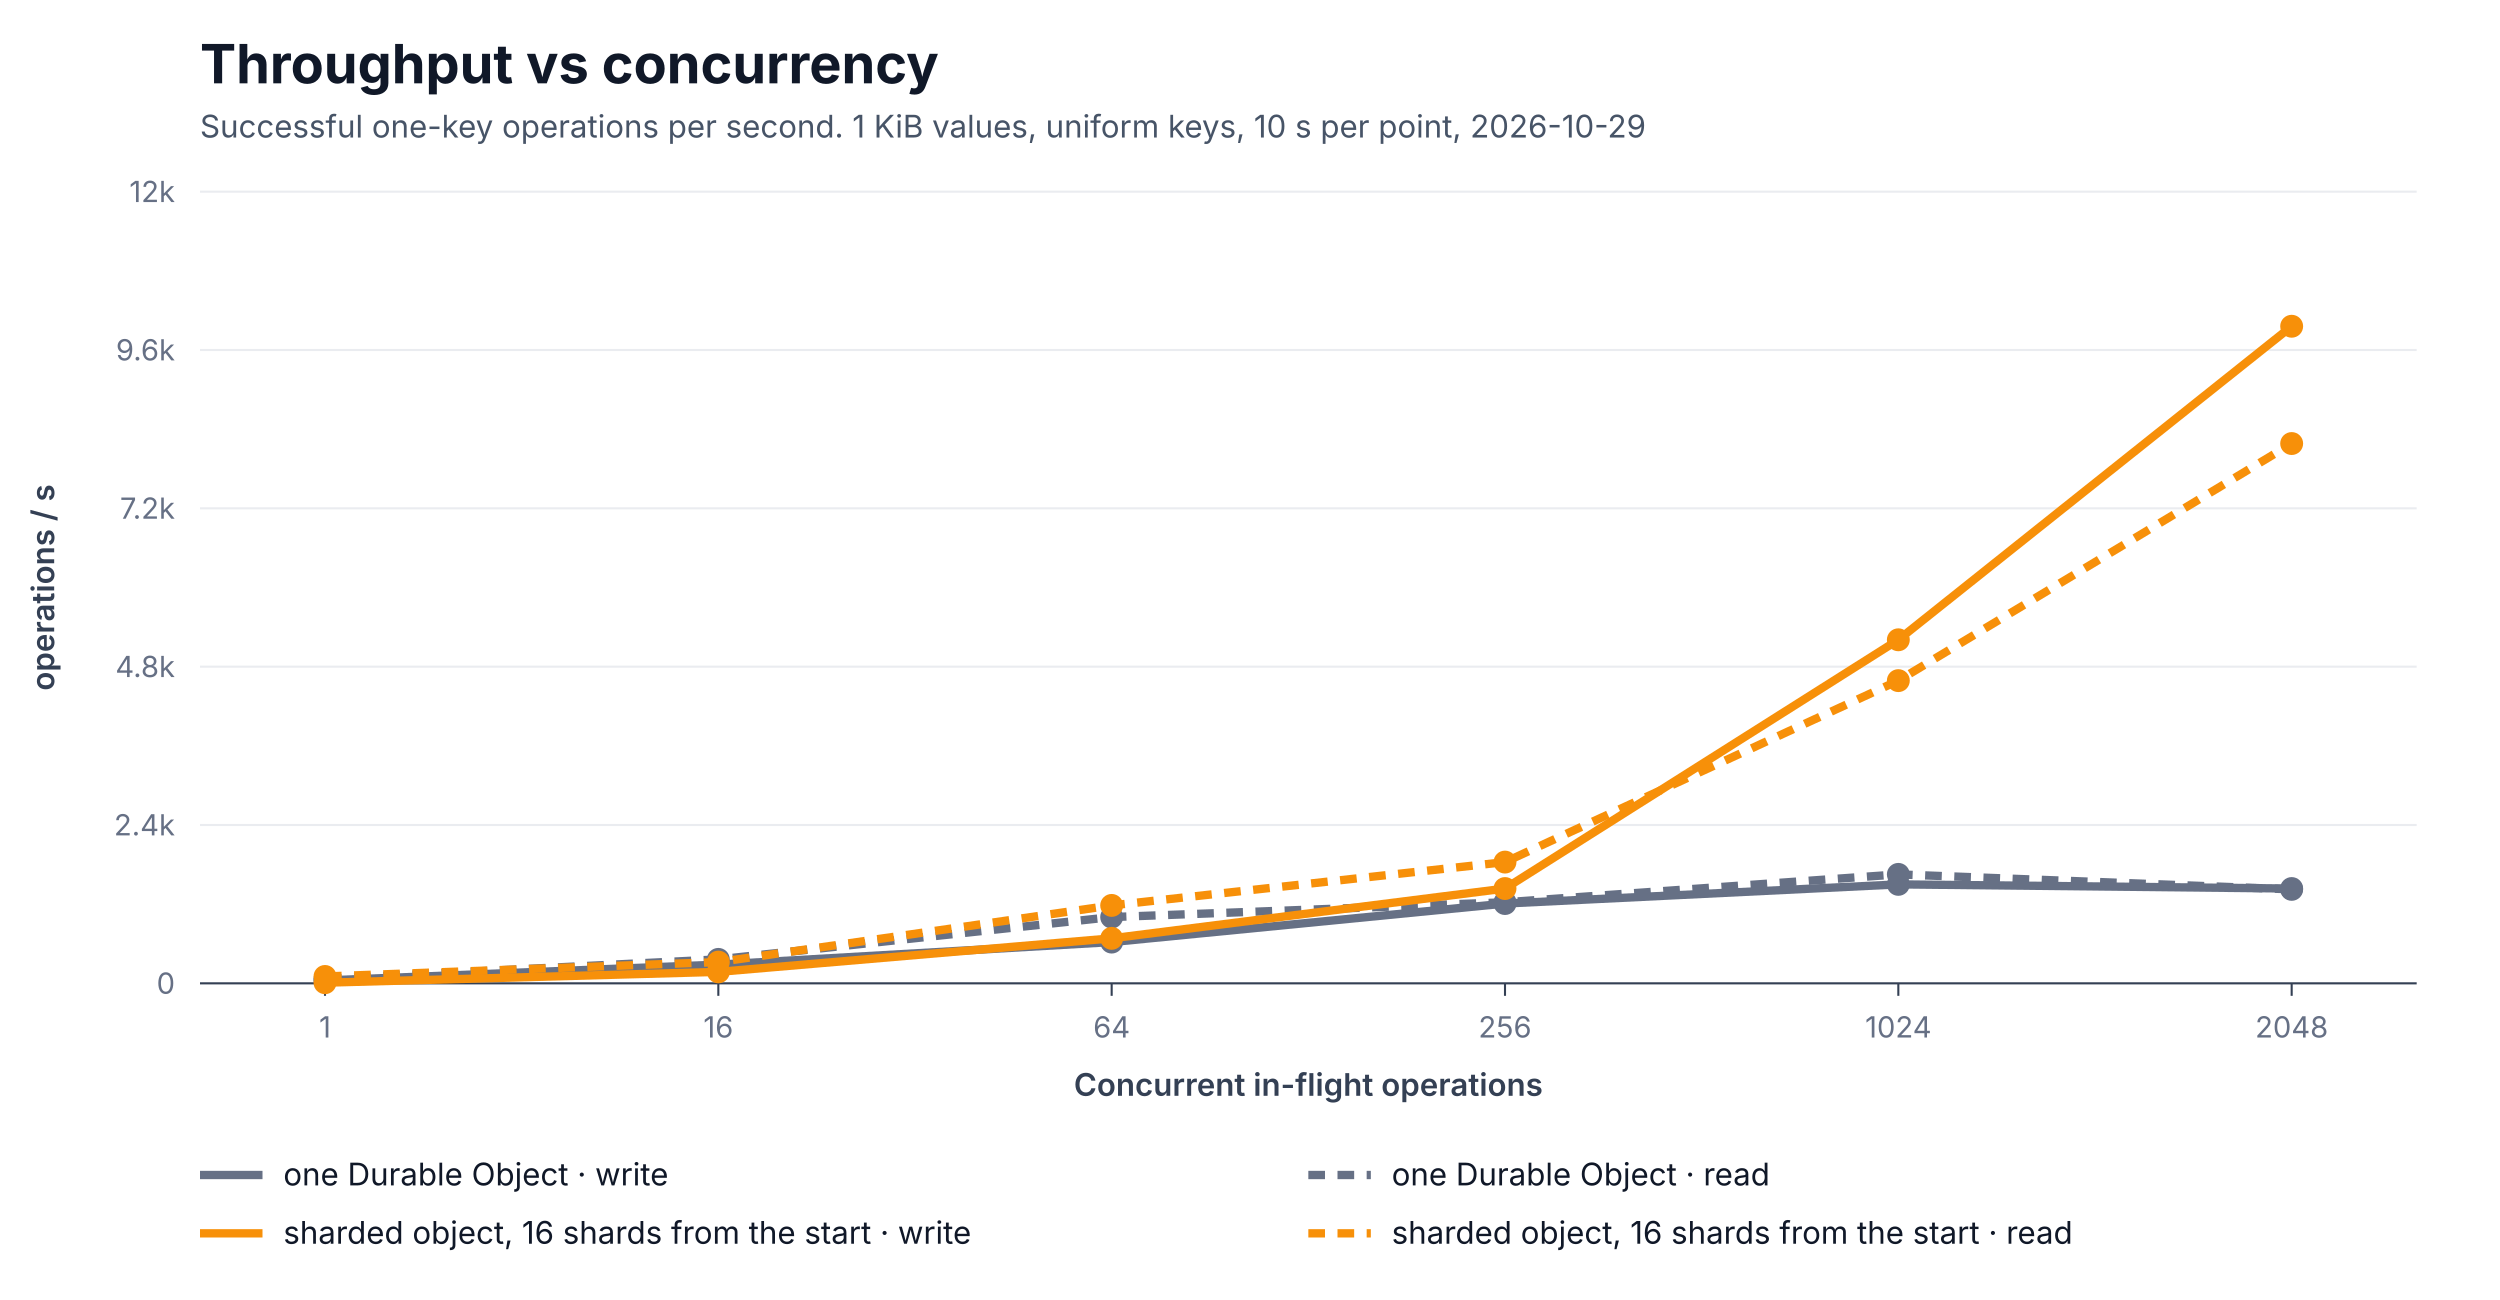
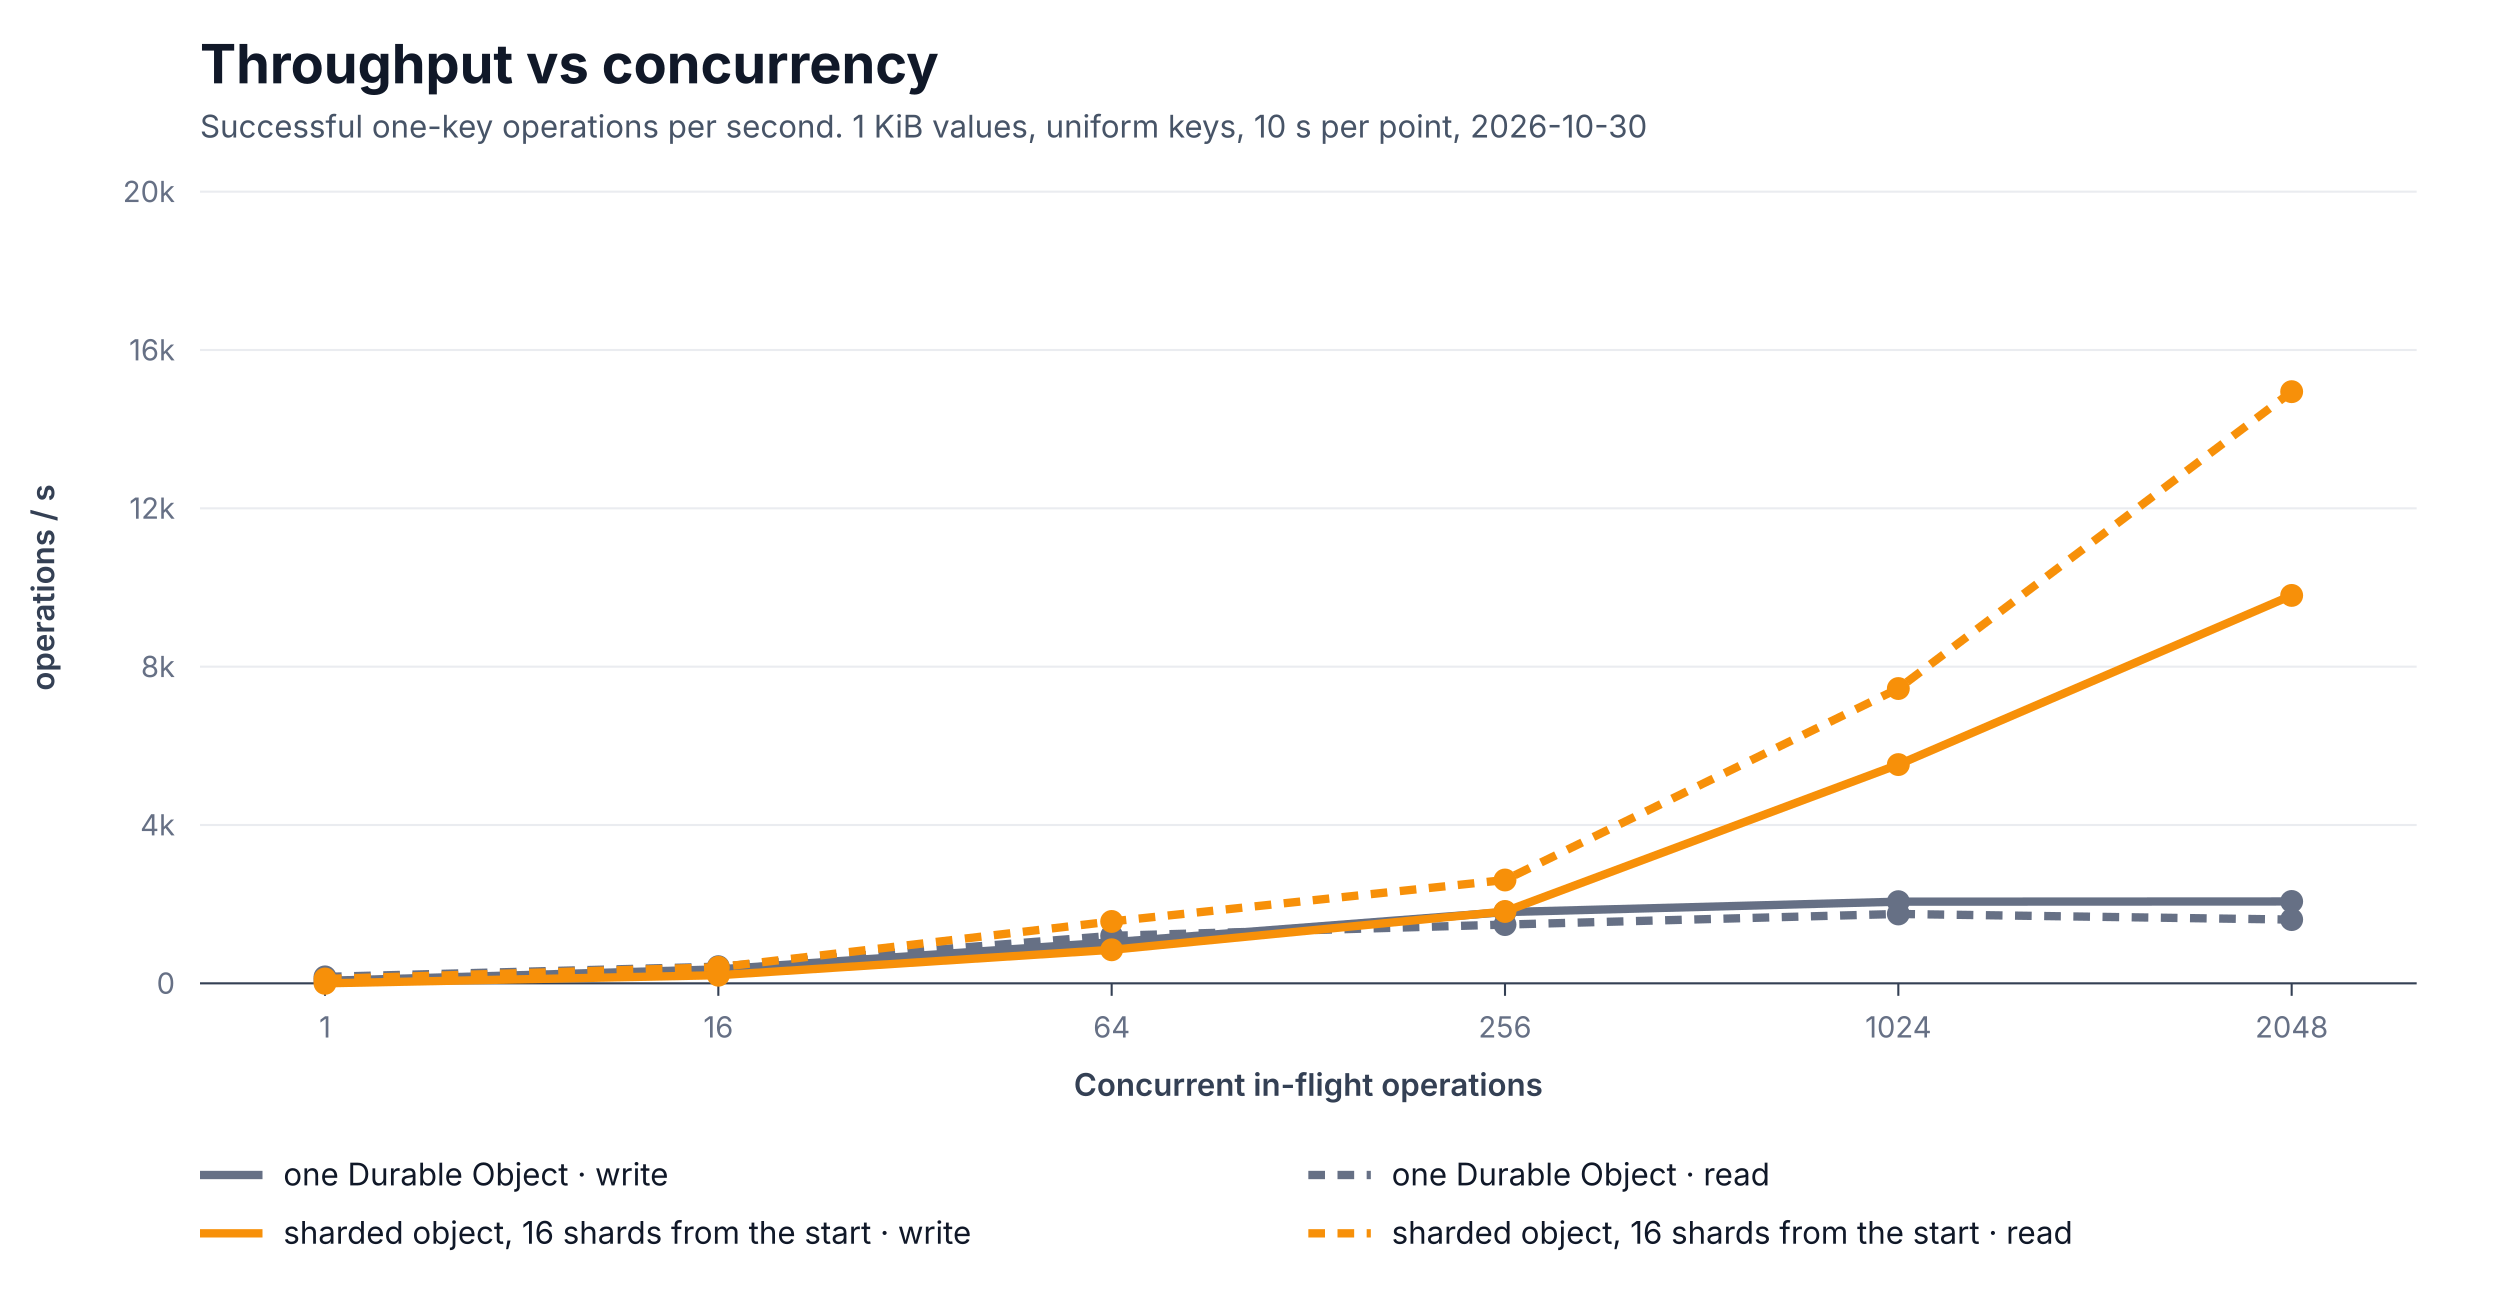
<svg xmlns="http://www.w3.org/2000/svg" width="1200" height="624" viewBox="0 0 1200 624">
  <style>text{font-family:Inter,ui-sans-serif,system-ui,-apple-system,sans-serif;fill:#101828}.title{font-size:26px;font-weight:700}.sub{font-size:15px;fill:#475467}.tick{font-size:14px;fill:#667085}.label{font-size:15px;font-weight:600;fill:#344054}.legend{font-size:15px}.grid{stroke:#eaecf0}.axisline{stroke:#344054}</style>
  <rect width="1200" height="624" fill="#fff" />
  <text x="96" y="40" class="title">Throughput vs concurrency</text>
-   <text x="96" y="66" class="sub">Successful one-key operations per second. 1 KiB values, uniform keys, 10 s per point, 2026-10-29</text>
+   <text x="96" y="66" class="sub">Successful one-key operations per second. 1 KiB values, uniform keys, 10 s per point, 2026-10-30</text>
  <line x1="96" x2="1160" y1="472" y2="472" class="grid" />
  <text x="84" y="477" text-anchor="end" class="tick">0</text>
  <line x1="96" x2="1160" y1="396" y2="396" class="grid" />
-   <text x="84" y="401" text-anchor="end" class="tick">2.4k</text>
+   <text x="84" y="401" text-anchor="end" class="tick">4k</text>
  <line x1="96" x2="1160" y1="320" y2="320" class="grid" />
-   <text x="84" y="325" text-anchor="end" class="tick">4.8k</text>
+   <text x="84" y="325" text-anchor="end" class="tick">8k</text>
  <line x1="96" x2="1160" y1="244" y2="244" class="grid" />
-   <text x="84" y="249" text-anchor="end" class="tick">7.2k</text>
+   <text x="84" y="249" text-anchor="end" class="tick">12k</text>
  <line x1="96" x2="1160" y1="168" y2="168" class="grid" />
-   <text x="84" y="173" text-anchor="end" class="tick">9.6k</text>
+   <text x="84" y="173" text-anchor="end" class="tick">16k</text>
  <line x1="96" x2="1160" y1="92" y2="92" class="grid" />
-   <text x="84" y="97" text-anchor="end" class="tick">12k</text>
+   <text x="84" y="97" text-anchor="end" class="tick">20k</text>
  <line x1="96" x2="1160" y1="472" y2="472" class="axisline" />
  <line x1="156" x2="156" y1="472" y2="478" class="axisline" />
  <text x="156" y="498" text-anchor="middle" class="tick">1</text>
  <line x1="344.8" x2="344.8" y1="472" y2="478" class="axisline" />
  <text x="344.8" y="498" text-anchor="middle" class="tick">16</text>
  <line x1="533.6" x2="533.6" y1="472" y2="478" class="axisline" />
  <text x="533.6" y="498" text-anchor="middle" class="tick">64</text>
  <line x1="722.4" x2="722.4" y1="472" y2="478" class="axisline" />
  <text x="722.4" y="498" text-anchor="middle" class="tick">256</text>
  <line x1="911.2" x2="911.2" y1="472" y2="478" class="axisline" />
  <text x="911.2" y="498" text-anchor="middle" class="tick">1024</text>
  <line x1="1100" x2="1100" y1="472" y2="478" class="axisline" />
  <text x="1100" y="498" text-anchor="middle" class="tick">2048</text>
-   <polyline points="156.0,470.6 344.8,463.0 533.6,452.2 722.4,433.7 911.2,424.5 1100.0,426.5" fill="none" stroke="#667085" stroke-width="4" stroke-linejoin="round" />
-   <circle cx="156.0" cy="470.6" r="5.5" fill="#667085" />
-   <circle cx="344.8" cy="463.0" r="5.5" fill="#667085" />
-   <circle cx="533.6" cy="452.2" r="5.5" fill="#667085" />
-   <circle cx="722.4" cy="433.7" r="5.5" fill="#667085" />
-   <circle cx="911.2" cy="424.5" r="5.5" fill="#667085" />
-   <circle cx="1100.0" cy="426.5" r="5.5" fill="#667085" />
-   <polyline points="156.0,469.9 344.8,460.5 533.6,440.2 722.4,433.1 911.2,419.7 1100.0,426.9" fill="none" stroke="#667085" stroke-width="4" stroke-linejoin="round" stroke-dasharray="8 6" />
-   <circle cx="156.0" cy="469.9" r="5.5" fill="#667085" />
-   <circle cx="344.8" cy="460.5" r="5.5" fill="#667085" />
-   <circle cx="533.6" cy="440.2" r="5.5" fill="#667085" />
-   <circle cx="722.4" cy="433.1" r="5.5" fill="#667085" />
-   <circle cx="911.2" cy="419.7" r="5.5" fill="#667085" />
-   <circle cx="1100.0" cy="426.9" r="5.5" fill="#667085" />
-   <polyline points="156.0,471.7 344.8,466.5 533.6,450.4 722.4,426.5 911.2,307.1 1100.0,156.6" fill="none" stroke="#f79009" stroke-width="4" stroke-linejoin="round" />
-   <circle cx="156.0" cy="471.7" r="5.5" fill="#f79009" />
-   <circle cx="344.8" cy="466.5" r="5.5" fill="#f79009" />
-   <circle cx="533.6" cy="450.4" r="5.5" fill="#f79009" />
-   <circle cx="722.4" cy="426.5" r="5.5" fill="#f79009" />
-   <circle cx="911.2" cy="307.1" r="5.5" fill="#f79009" />
-   <circle cx="1100.0" cy="156.6" r="5.5" fill="#f79009" />
-   <polyline points="156.0,468.7 344.8,461.8 533.6,434.6 722.4,413.8 911.2,326.7 1100.0,212.9" fill="none" stroke="#f79009" stroke-width="4" stroke-linejoin="round" stroke-dasharray="8 6" />
-   <circle cx="156.0" cy="468.7" r="5.5" fill="#f79009" />
-   <circle cx="344.8" cy="461.8" r="5.5" fill="#f79009" />
-   <circle cx="533.6" cy="434.6" r="5.5" fill="#f79009" />
-   <circle cx="722.4" cy="413.8" r="5.5" fill="#f79009" />
-   <circle cx="911.2" cy="326.7" r="5.5" fill="#f79009" />
-   <circle cx="1100.0" cy="212.9" r="5.5" fill="#f79009" />
+   <polyline points="156.0,470.8 344.8,465.3 533.6,452.3 722.4,437.8 911.2,432.8 1100.0,432.7" fill="none" stroke="#667085" stroke-width="4" stroke-linejoin="round" />
+   <circle cx="156.0" cy="470.8" r="5.5" fill="#667085" />
+   <circle cx="344.8" cy="465.3" r="5.5" fill="#667085" />
+   <circle cx="533.6" cy="452.3" r="5.5" fill="#667085" />
+   <circle cx="722.4" cy="437.8" r="5.5" fill="#667085" />
+   <circle cx="911.2" cy="432.8" r="5.5" fill="#667085" />
+   <circle cx="1100.0" cy="432.7" r="5.5" fill="#667085" />
+   <polyline points="156.0,468.9 344.8,464.0 533.6,449.2 722.4,443.8 911.2,438.7 1100.0,441.4" fill="none" stroke="#667085" stroke-width="4" stroke-linejoin="round" stroke-dasharray="8 6" />
+   <circle cx="156.0" cy="468.9" r="5.5" fill="#667085" />
+   <circle cx="344.8" cy="464.0" r="5.5" fill="#667085" />
+   <circle cx="533.6" cy="449.2" r="5.5" fill="#667085" />
+   <circle cx="722.4" cy="443.8" r="5.5" fill="#667085" />
+   <circle cx="911.2" cy="438.7" r="5.5" fill="#667085" />
+   <circle cx="1100.0" cy="441.4" r="5.5" fill="#667085" />
+   <polyline points="156.0,472.0 344.8,468.1 533.6,455.9 722.4,437.5 911.2,367.0 1100.0,285.8" fill="none" stroke="#f79009" stroke-width="4" stroke-linejoin="round" />
+   <circle cx="156.0" cy="472.0" r="5.5" fill="#f79009" />
+   <circle cx="344.8" cy="468.1" r="5.5" fill="#f79009" />
+   <circle cx="533.6" cy="455.9" r="5.5" fill="#f79009" />
+   <circle cx="722.4" cy="437.5" r="5.5" fill="#f79009" />
+   <circle cx="911.2" cy="367.0" r="5.5" fill="#f79009" />
+   <circle cx="1100.0" cy="285.8" r="5.5" fill="#f79009" />
+   <polyline points="156.0,469.9 344.8,464.3 533.6,442.3 722.4,422.4 911.2,330.5 1100.0,188.0" fill="none" stroke="#f79009" stroke-width="4" stroke-linejoin="round" stroke-dasharray="8 6" />
+   <circle cx="156.0" cy="469.9" r="5.5" fill="#f79009" />
+   <circle cx="344.8" cy="464.3" r="5.5" fill="#f79009" />
+   <circle cx="533.6" cy="442.3" r="5.5" fill="#f79009" />
+   <circle cx="722.4" cy="422.4" r="5.5" fill="#f79009" />
+   <circle cx="911.2" cy="330.5" r="5.5" fill="#f79009" />
+   <circle cx="1100.0" cy="188.0" r="5.5" fill="#f79009" />
  <text x="628" y="526" text-anchor="middle" class="label">Concurrent in-flight operations</text>
  <text transform="translate(26,282) rotate(-90)" text-anchor="middle" class="label">operations / s</text>
  <g transform="translate(96,564)">
    <line x1="0" x2="30" y1="0" y2="0" stroke="#667085" stroke-width="4" />
    <text x="40" y="5" class="legend">one Durable Object · write</text>
  </g>
  <g transform="translate(628,564)">
    <line x1="0" x2="30" y1="0" y2="0" stroke="#667085" stroke-width="4" stroke-dasharray="8 6" />
    <text x="40" y="5" class="legend">one Durable Object · read</text>
  </g>
  <g transform="translate(96,592)">
    <line x1="0" x2="30" y1="0" y2="0" stroke="#f79009" stroke-width="4" />
    <text x="40" y="5" class="legend">sharded object, 16 shards from the start · write</text>
  </g>
  <g transform="translate(628,592)">
    <line x1="0" x2="30" y1="0" y2="0" stroke="#f79009" stroke-width="4" stroke-dasharray="8 6" />
    <text x="40" y="5" class="legend">sharded object, 16 shards from the start · read</text>
  </g>
</svg>
